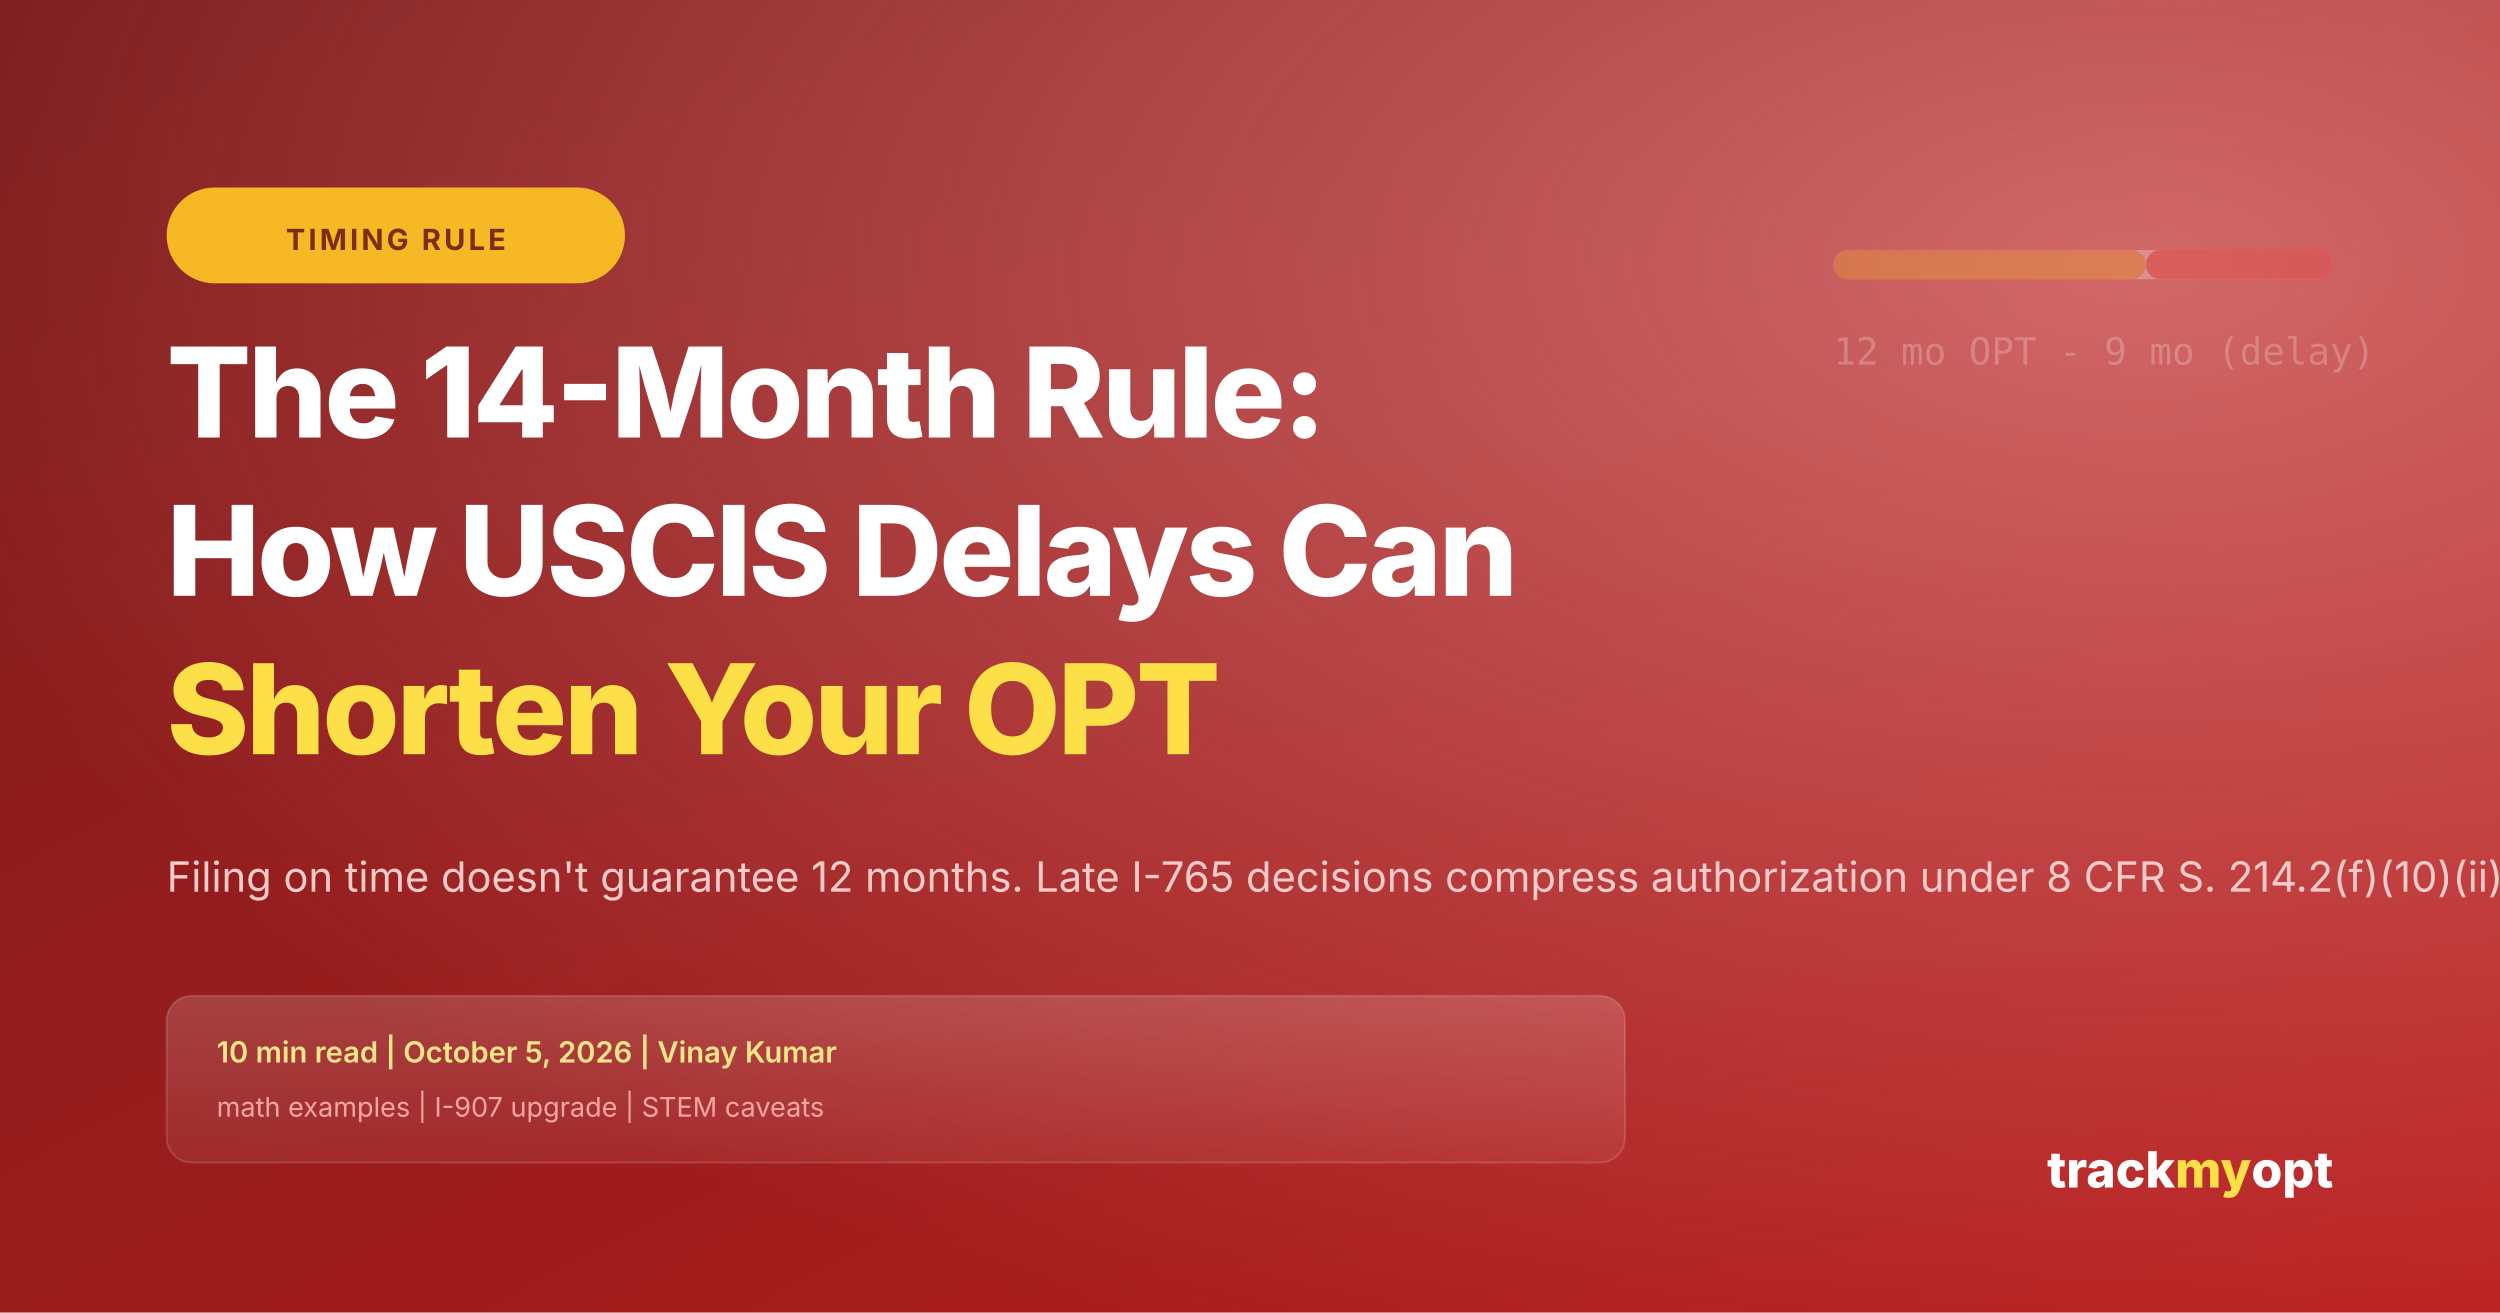
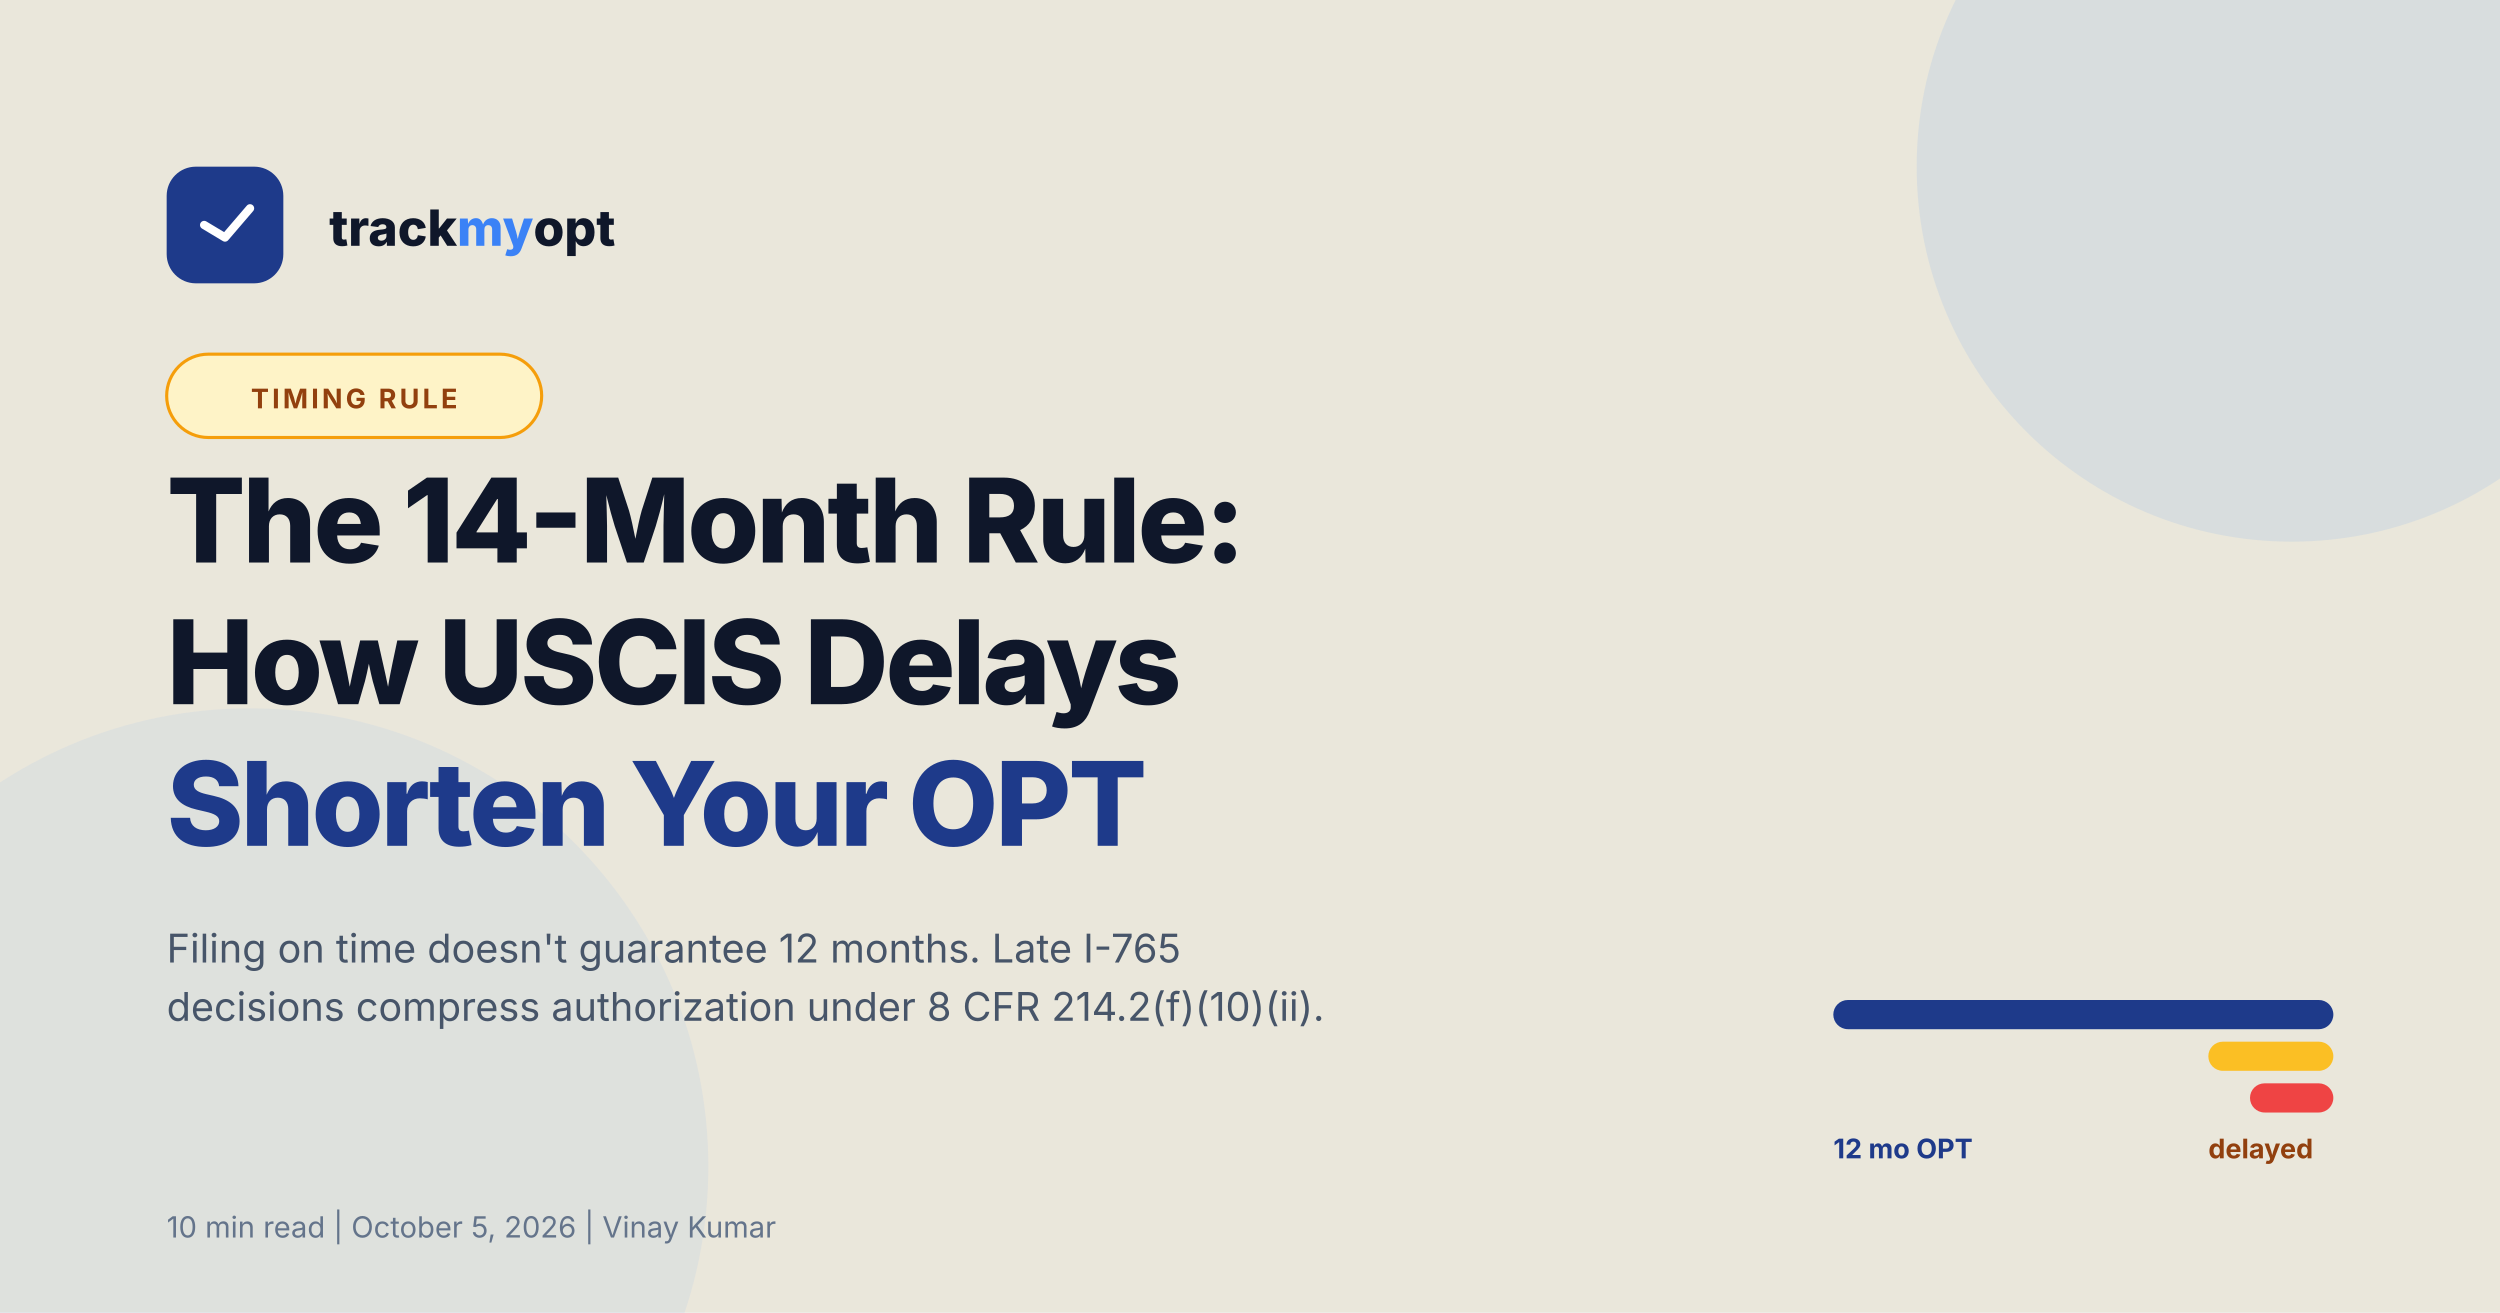
<svg xmlns="http://www.w3.org/2000/svg" width="1200" height="630" viewBox="0 0 1200 630">
  <defs>
-     <linearGradient id="bg" x1="0" y1="0" x2="1" y2="1">
-       <stop offset="0" stop-color="#7c1d1d" />
-       <stop offset="1" stop-color="#b91c1c" />
+     <linearGradient id="cardGrad" x1="0" y1="0" x2="1" y2="1">
+       <stop offset="0" stop-color="#1e3a8a" />
+       <stop offset="1" stop-color="#3b82f6" />
    </linearGradient>
-     <linearGradient id="card" x1="0" y1="0" x2="0" y2="1">
-       <stop offset="0" stop-color="#ffffff" stop-opacity="0.16" />
-       <stop offset="1" stop-color="#ffffff" stop-opacity="0.06" />
-     </linearGradient>
-     <radialGradient id="glow" cx="0.85" cy="0.2" r="0.9">
-       <stop offset="0" stop-color="#fca5a5" stop-opacity="0.55" />
-       <stop offset="1" stop-color="#fca5a5" stop-opacity="0" />
-     </radialGradient>
  </defs>
-   <rect width="1200" height="630" fill="url(#bg)" />
-   <rect width="1200" height="630" fill="url(#glow)" />
-   <g opacity="0.25">
-     <rect x="880" y="120" width="240" height="14" rx="7" fill="#ffffff" />
-     <rect x="880" y="120" width="150" height="14" rx="7" fill="#fbbf24" />
-     <rect x="1030" y="120" width="90" height="14" rx="7" fill="#ef4444" />
-     <text x="880" y="175" font-family="monospace" font-size="18" fill="#ffffff" opacity="0.9">12 mo OPT - 9 mo (delay)</text>
+   <rect width="1200" height="630" fill="#eae7db" />
+   <circle cx="1100" cy="80" r="180" fill="#3b82f6" fill-opacity="0.10" />
+   <circle cx="120" cy="560" r="220" fill="#3b82f6" fill-opacity="0.07" />
+   <g transform="translate(80,80)">
+     <rect width="56" height="56" rx="14" fill="#1e3a8a" />
+     <path d="M18 28 L28 34 L40 20" stroke="#ffffff" stroke-width="4" fill="none" stroke-linecap="round" stroke-linejoin="round" />
  </g>
-   <g transform="translate(80,90)">
-     <rect width="220" height="46" rx="23" fill="#fbbf24" fill-opacity="0.95" />
-     <text x="110" y="30" font-family="Inter, system-ui, -apple-system, sans-serif" font-size="14" font-weight="700" fill="#7c2d12" text-anchor="middle" letter-spacing="1.5">TIMING RULE</text>
+   <text x="158" y="118" font-family="Inter, system-ui, sans-serif" font-size="24" font-weight="800" fill="#0f172a">track<tspan fill="#3b82f6">my</tspan>opt</text>
+   <g transform="translate(80,170)">
+     <rect width="180" height="40" rx="20" fill="#fef3c7" stroke="#f59e0b" stroke-width="1.5" />
+     <text x="90" y="26" font-family="Inter, system-ui, sans-serif" font-size="13" font-weight="700" fill="#92400e" text-anchor="middle" letter-spacing="1.5">TIMING RULE</text>
  </g>
-   <text x="80" y="210" font-family="Inter, system-ui, -apple-system, sans-serif" font-size="60" font-weight="800" fill="#ffffff" letter-spacing="-1.5">
-     The 14-Month Rule:
-   </text>
-   <text x="80" y="286" font-family="Inter, system-ui, -apple-system, sans-serif" font-size="60" font-weight="800" fill="#ffffff" letter-spacing="-1.5">
-     How USCIS Delays Can
-   </text>
-   <text x="80" y="362" font-family="Inter, system-ui, -apple-system, sans-serif" font-size="60" font-weight="800" letter-spacing="-1.5">
-     <tspan fill="#fde047">Shorten Your OPT</tspan>
-   </text>
-   <text x="80" y="428" font-family="Inter, system-ui, -apple-system, sans-serif" font-size="20" fill="#fecaca">
-     Filing on time doesn't guarantee 12 months. Late I-765 decisions compress authorization under 8 CFR S. 214.2(f)(10)(ii).
-   </text>
-   <g transform="translate(80,478)">
-     <rect width="700" height="80" rx="12" fill="url(#card)" stroke="#ffffff" stroke-opacity="0.14" />
-     <text x="24" y="32" font-family="Inter, system-ui, -apple-system, sans-serif" font-size="14" font-weight="600" fill="#fde68a">10 min read |  October 5, 2026 |  Vinay Kumar</text>
-     <text x="24" y="58" font-family="Inter, system-ui, -apple-system, sans-serif" font-size="13" fill="#fca5a5">math examples |  I-907 upgrade |  STEM caveats</text>
+   <text x="80" y="270" font-family="Inter, system-ui, sans-serif" font-size="56" font-weight="800" fill="#0f172a" letter-spacing="-1.5">The 14-Month Rule:</text>
+   <text x="80" y="338" font-family="Inter, system-ui, sans-serif" font-size="56" font-weight="800" fill="#0f172a" letter-spacing="-1.5">How USCIS Delays</text>
+   <text x="80" y="406" font-family="Inter, system-ui, sans-serif" font-size="56" font-weight="800" fill="#1e3a8a" letter-spacing="-1.5">Shorten Your OPT</text>
+   <text x="80" y="462" font-family="Inter, system-ui, sans-serif" font-size="19" fill="#475569">Filing on time doesn't guarantee 12 months. Late I-765</text>
+   <text x="80" y="490" font-family="Inter, system-ui, sans-serif" font-size="19" fill="#475569">decisions compress authorization under 8 CFR 214.2(f)(10)(ii).</text>
+   <g transform="translate(880,480)">
+     <rect width="240" height="14" rx="7" fill="#cbd5e1" />
+     <rect width="240" height="14" rx="7" fill="#1e3a8a" />
+     <rect x="240" y="0" width="0" height="14" />
+     <rect x="180" y="20" width="60" height="14" rx="7" fill="#fbbf24" />
+     <rect x="200" y="40" width="40" height="14" rx="7" fill="#ef4444" />
+     <text x="0" y="76" font-family="Inter, system-ui, sans-serif" font-size="13" font-weight="700" fill="#1e3a8a">12 mo OPT</text>
+     <text x="180" y="76" font-family="Inter, system-ui, sans-serif" font-size="13" font-weight="700" fill="#92400e">delayed</text>
  </g>
-   <g transform="translate(1040,540)">
-     <text x="80" y="30" font-family="Inter, system-ui, -apple-system, sans-serif" font-size="24" font-weight="800" fill="#ffffff" text-anchor="end">track<tspan fill="#fde047">my</tspan>opt</text>
-   </g>
+   <text x="80" y="594" font-family="Inter, system-ui, sans-serif" font-size="14" fill="#64748b">10 min read  |  October 5, 2026  |  Vinay Kumar</text>
</svg>
